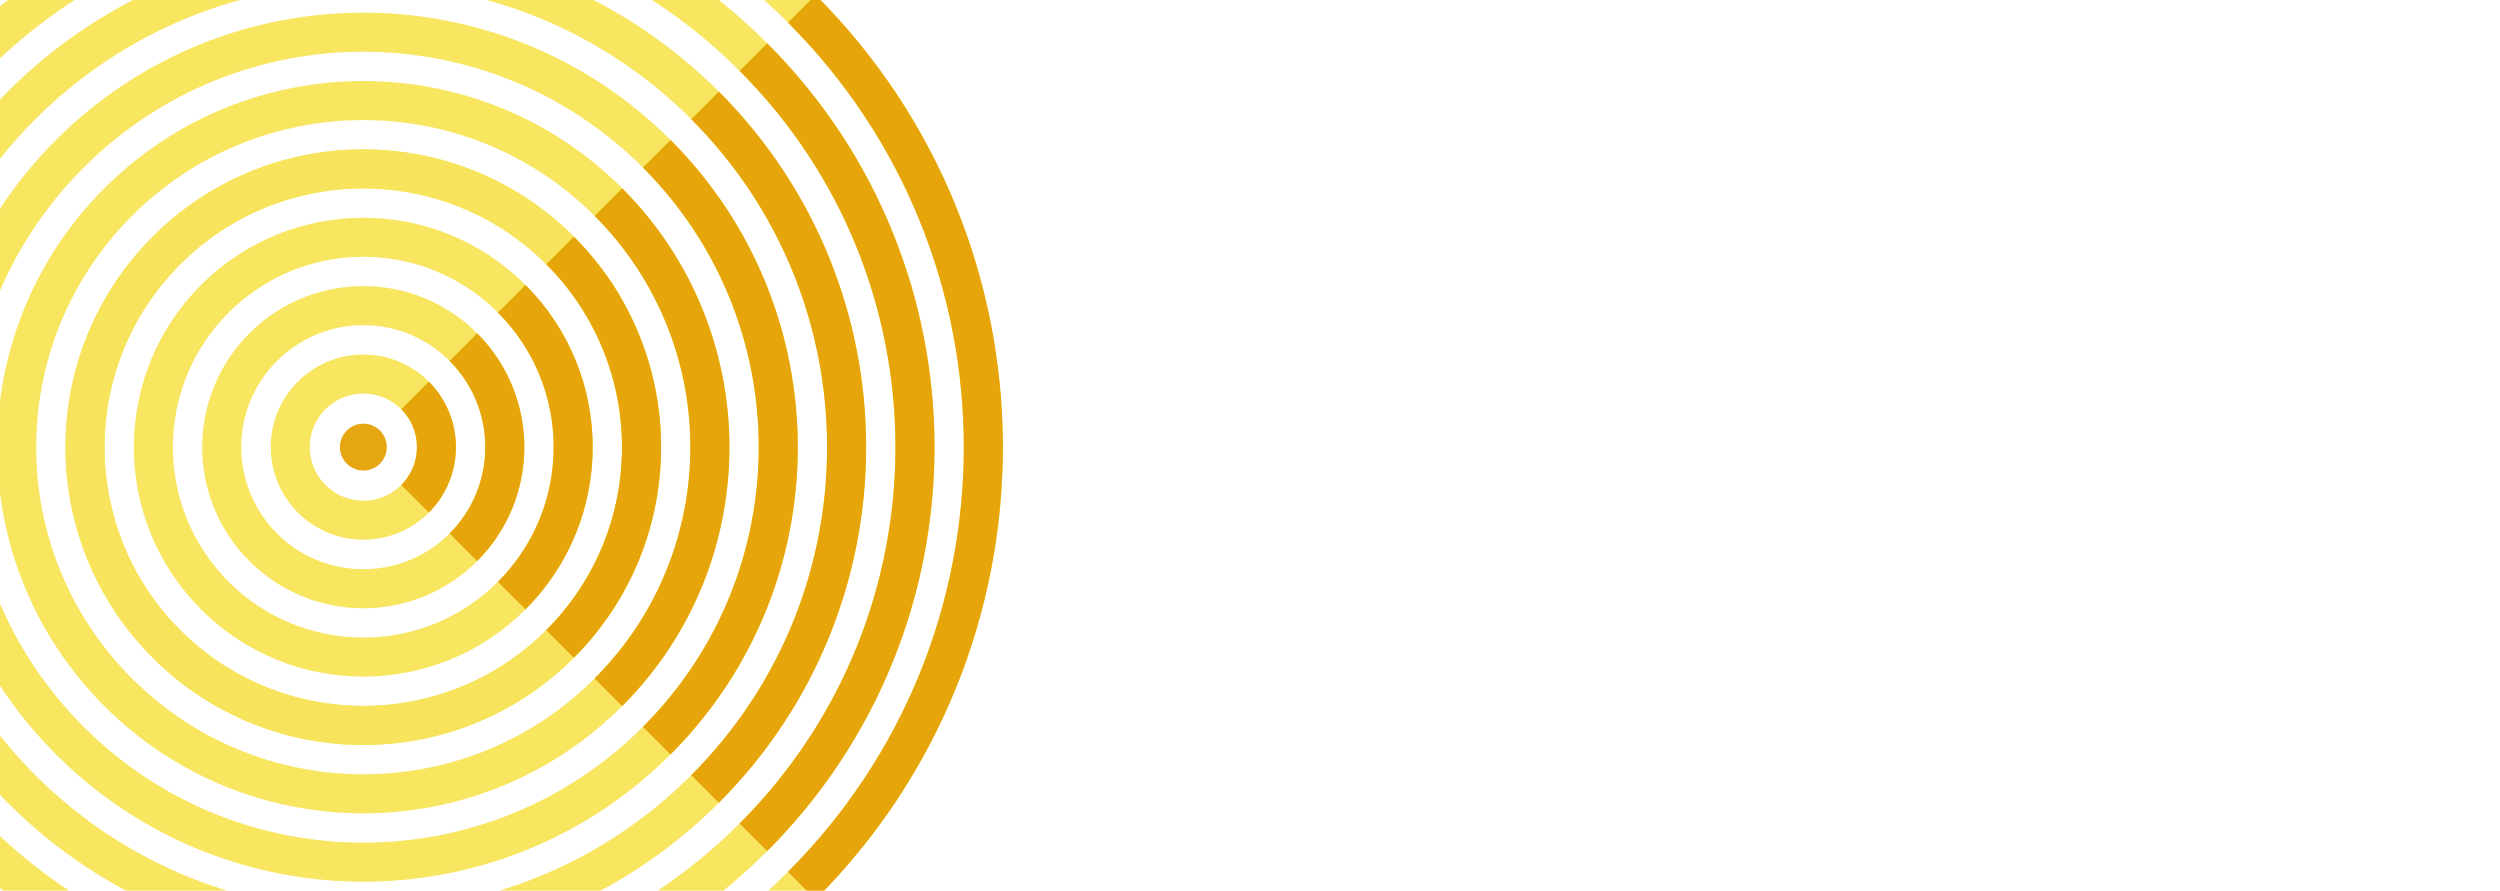
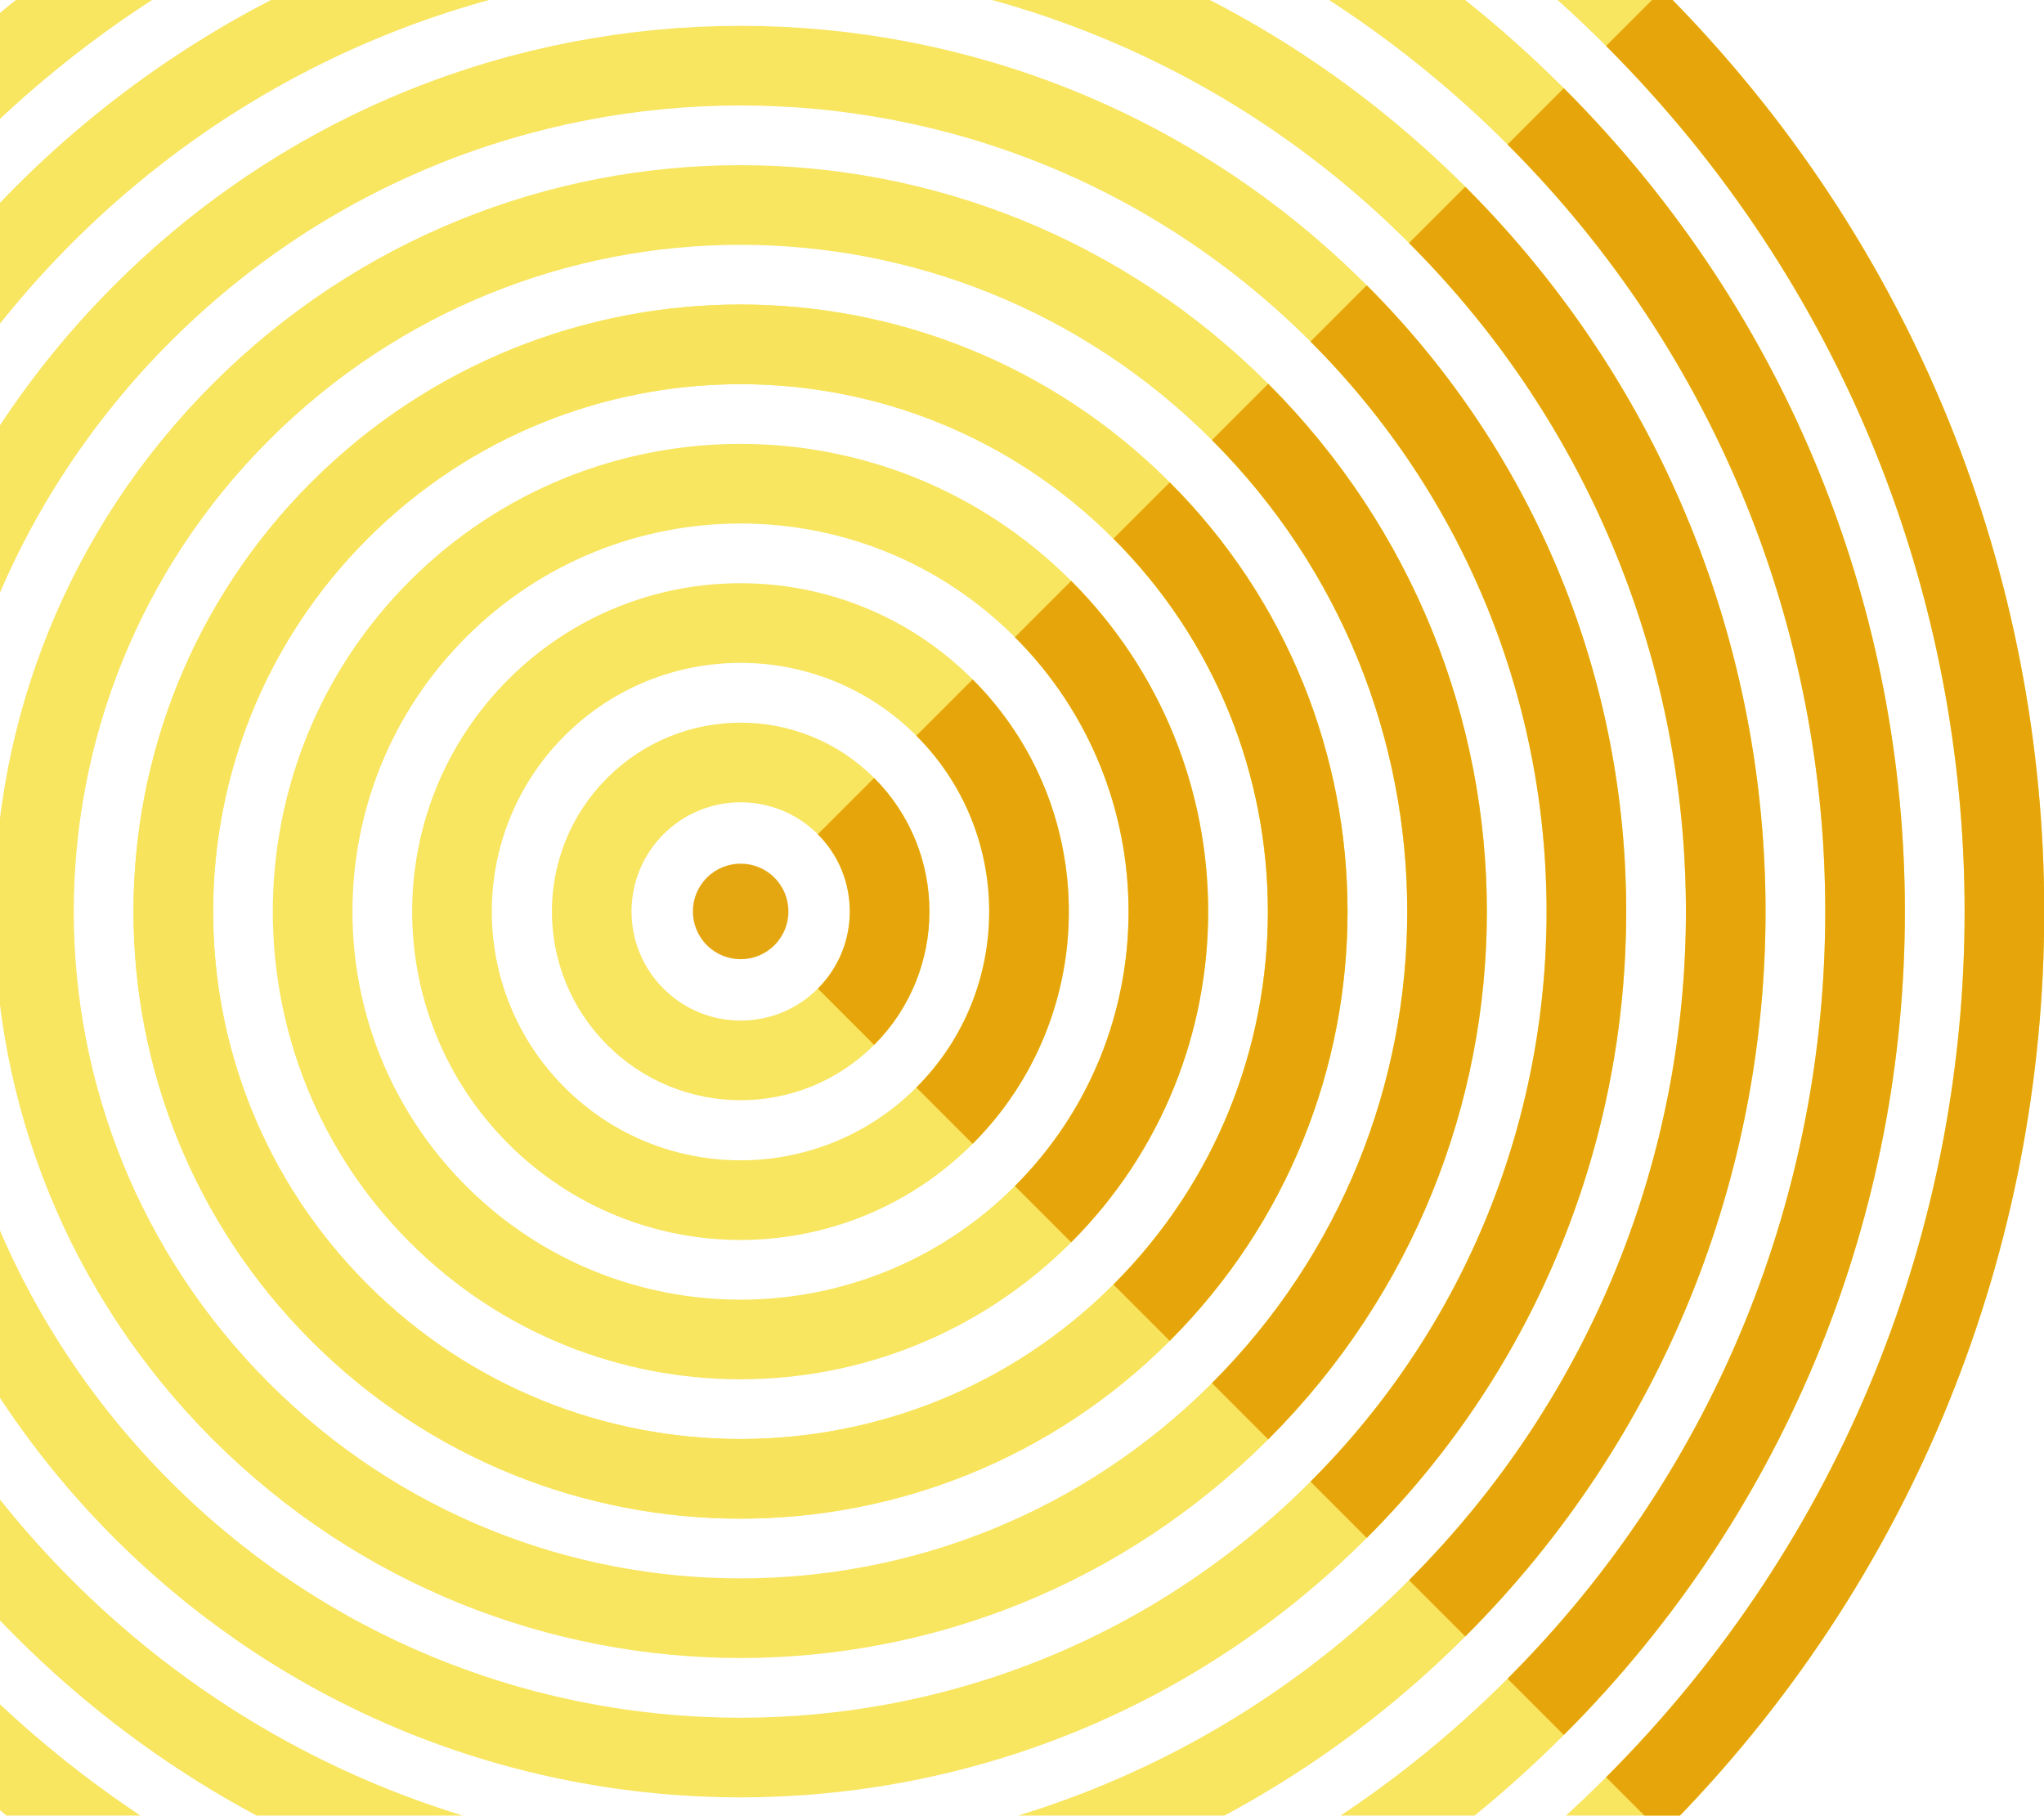
- <svg xmlns="http://www.w3.org/2000/svg" width="1280" height="456" viewBox="0 0 338.667 120.65">
-   <defs>
-     <clipPath clipPathUnits="userSpaceOnUse" id="a">
-       <path fill="#f5c211" fill-opacity=".965" stroke="#f6c211" stroke-width="0" stroke-opacity=".971" d="M135.996 846.686h338.667v120.65H135.996z" />
+ <svg xmlns="http://www.w3.org/2000/svg" id="svg33" version="1.1" viewBox="0 0 135.84 120.65" height="456" width="513.409">
+   <defs id="defs5">
+     <clipPath id="a" clipPathUnits="userSpaceOnUse">
+       <path id="path2" d="m 135.996,846.686 h 338.667 v 120.65 H 135.996 Z" stroke-opacity="0.971" stroke-width="0" stroke="#f6c211" fill-opacity="0.965" fill="#f5c211" />
    </clipPath>
  </defs>
-   <g clip-path="url(#a)" transform="translate(-135.996 -846.686)">
-     <circle transform="rotate(-45)" cx="-510.556" cy="772.495" r="3.175" fill="#e5a50a" fill-opacity=".965" />
-     <circle transform="rotate(-45)" r="9.899" cy="772.495" cx="-510.556" fill="none" stroke="#f8e45c" stroke-width="5.292" stroke-opacity=".971" />
-     <circle transform="rotate(-45)" cx="-510.571" cy="772.495" r="19.175" fill="none" stroke="#f8e45c" stroke-width="5.292" stroke-opacity=".971" />
-     <circle transform="rotate(-45)" r="28.435" cy="772.495" cx="-510.571" fill="none" stroke="#f8e45c" stroke-width="5.292" stroke-opacity=".971" />
-     <circle transform="rotate(-45)" cx="-510.571" cy="772.495" r="37.695" fill="none" stroke="#f8e45c" stroke-width="5.292" stroke-opacity=".971" />
-     <circle transform="rotate(-45)" r="37.695" cy="772.495" cx="-510.571" fill="none" stroke="#f8e45c" stroke-width="5.292" stroke-opacity=".971" />
-     <circle transform="rotate(-45)" cx="-510.571" cy="772.495" r="46.956" fill="none" stroke="#f8e45c" stroke-width="5.292" stroke-opacity=".971" />
-     <circle transform="rotate(-45)" r="56.216" cy="772.495" cx="-510.571" fill="none" stroke="#f8e45c" stroke-width="5.292" stroke-opacity=".971" />
-     <circle transform="rotate(-45)" cx="-510.571" cy="772.495" r="65.477" fill="none" stroke="#f8e45c" stroke-width="5.292" stroke-opacity=".971" />
-     <circle transform="rotate(-45)" r="74.737" cy="772.495" cx="-510.571" fill="none" stroke="#f8e45c" stroke-width="5.292" stroke-opacity=".971" />
-     <circle transform="rotate(-45)" cx="-510.571" cy="772.495" r="83.997" fill="none" stroke="#f8e45c" stroke-width="5.292" stroke-opacity=".971" />
-     <path d="M244.604 847.87a83.997 83.997 0 0 1 0 118.79M238.055 854.418a74.737 74.737 0 0 1 0 105.694M231.507 860.966a65.477 65.477 0 0 1 0 92.598M224.96 867.514a56.216 56.216 0 0 1 0 79.502M218.411 874.062a46.956 46.956 0 0 1 0 66.406M211.863 880.61a37.695 37.695 0 0 1 0 53.31M205.315 887.159a28.435 28.435 0 0 1 0 40.213M198.767 893.707a19.175 19.175 0 0 1 0 27.117M192.219 900.255a9.899 9.899 0 0 1 0 13.999" fill="none" stroke="#e5a50a" stroke-width="5.292" stroke-opacity=".975" />
+   <g id="g31" transform="translate(-135.996,-846.686)" clip-path="url(#a)">
+     <circle id="circle7" fill-opacity="0.965" fill="#e5a50a" r="3.175" cy="772.495" cx="-510.556" transform="rotate(-45)" />
+     <circle id="circle9" stroke-opacity="0.971" stroke-width="5.292" stroke="#f8e45c" fill="none" cx="-510.556" cy="772.495" r="9.899" transform="rotate(-45)" />
+     <circle id="circle11" stroke-opacity="0.971" stroke-width="5.292" stroke="#f8e45c" fill="none" r="19.175" cy="772.495" cx="-510.571" transform="rotate(-45)" />
+     <circle id="circle13" stroke-opacity="0.971" stroke-width="5.292" stroke="#f8e45c" fill="none" cx="-510.571" cy="772.495" r="28.435" transform="rotate(-45)" />
+     <circle id="circle15" stroke-opacity="0.971" stroke-width="5.292" stroke="#f8e45c" fill="none" r="37.695" cy="772.495" cx="-510.571" transform="rotate(-45)" />
+     <circle id="circle17" stroke-opacity="0.971" stroke-width="5.292" stroke="#f8e45c" fill="none" cx="-510.571" cy="772.495" r="37.695" transform="rotate(-45)" />
+     <circle id="circle19" stroke-opacity="0.971" stroke-width="5.292" stroke="#f8e45c" fill="none" r="46.956" cy="772.495" cx="-510.571" transform="rotate(-45)" />
+     <circle id="circle21" stroke-opacity="0.971" stroke-width="5.292" stroke="#f8e45c" fill="none" cx="-510.571" cy="772.495" r="56.216" transform="rotate(-45)" />
+     <circle id="circle23" stroke-opacity="0.971" stroke-width="5.292" stroke="#f8e45c" fill="none" r="65.477" cy="772.495" cx="-510.571" transform="rotate(-45)" />
+     <circle id="circle25" stroke-opacity="0.971" stroke-width="5.292" stroke="#f8e45c" fill="none" cx="-510.571" cy="772.495" r="74.737" transform="rotate(-45)" />
+     <circle id="circle27" stroke-opacity="0.971" stroke-width="5.292" stroke="#f8e45c" fill="none" r="83.997" cy="772.495" cx="-510.571" transform="rotate(-45)" />
+     <path id="path29" stroke-opacity="0.975" stroke-width="5.292" stroke="#e5a50a" fill="none" d="m 244.604,847.87 a 83.997,83.997 0 0 1 0,118.79 m -6.549,-112.242 a 74.737,74.737 0 0 1 0,105.694 m -6.548,-99.146 a 65.477,65.477 0 0 1 0,92.598 m -6.547,-86.05 a 56.216,56.216 0 0 1 0,79.502 m -6.549,-72.954 a 46.956,46.956 0 0 1 0,66.406 m -6.548,-59.858 a 37.695,37.695 0 0 1 0,53.31 m -6.548,-46.761 a 28.435,28.435 0 0 1 0,40.213 m -6.548,-33.665 a 19.175,19.175 0 0 1 0,27.117 m -6.548,-20.569 a 9.899,9.899 0 0 1 0,13.999" />
  </g>
</svg>
